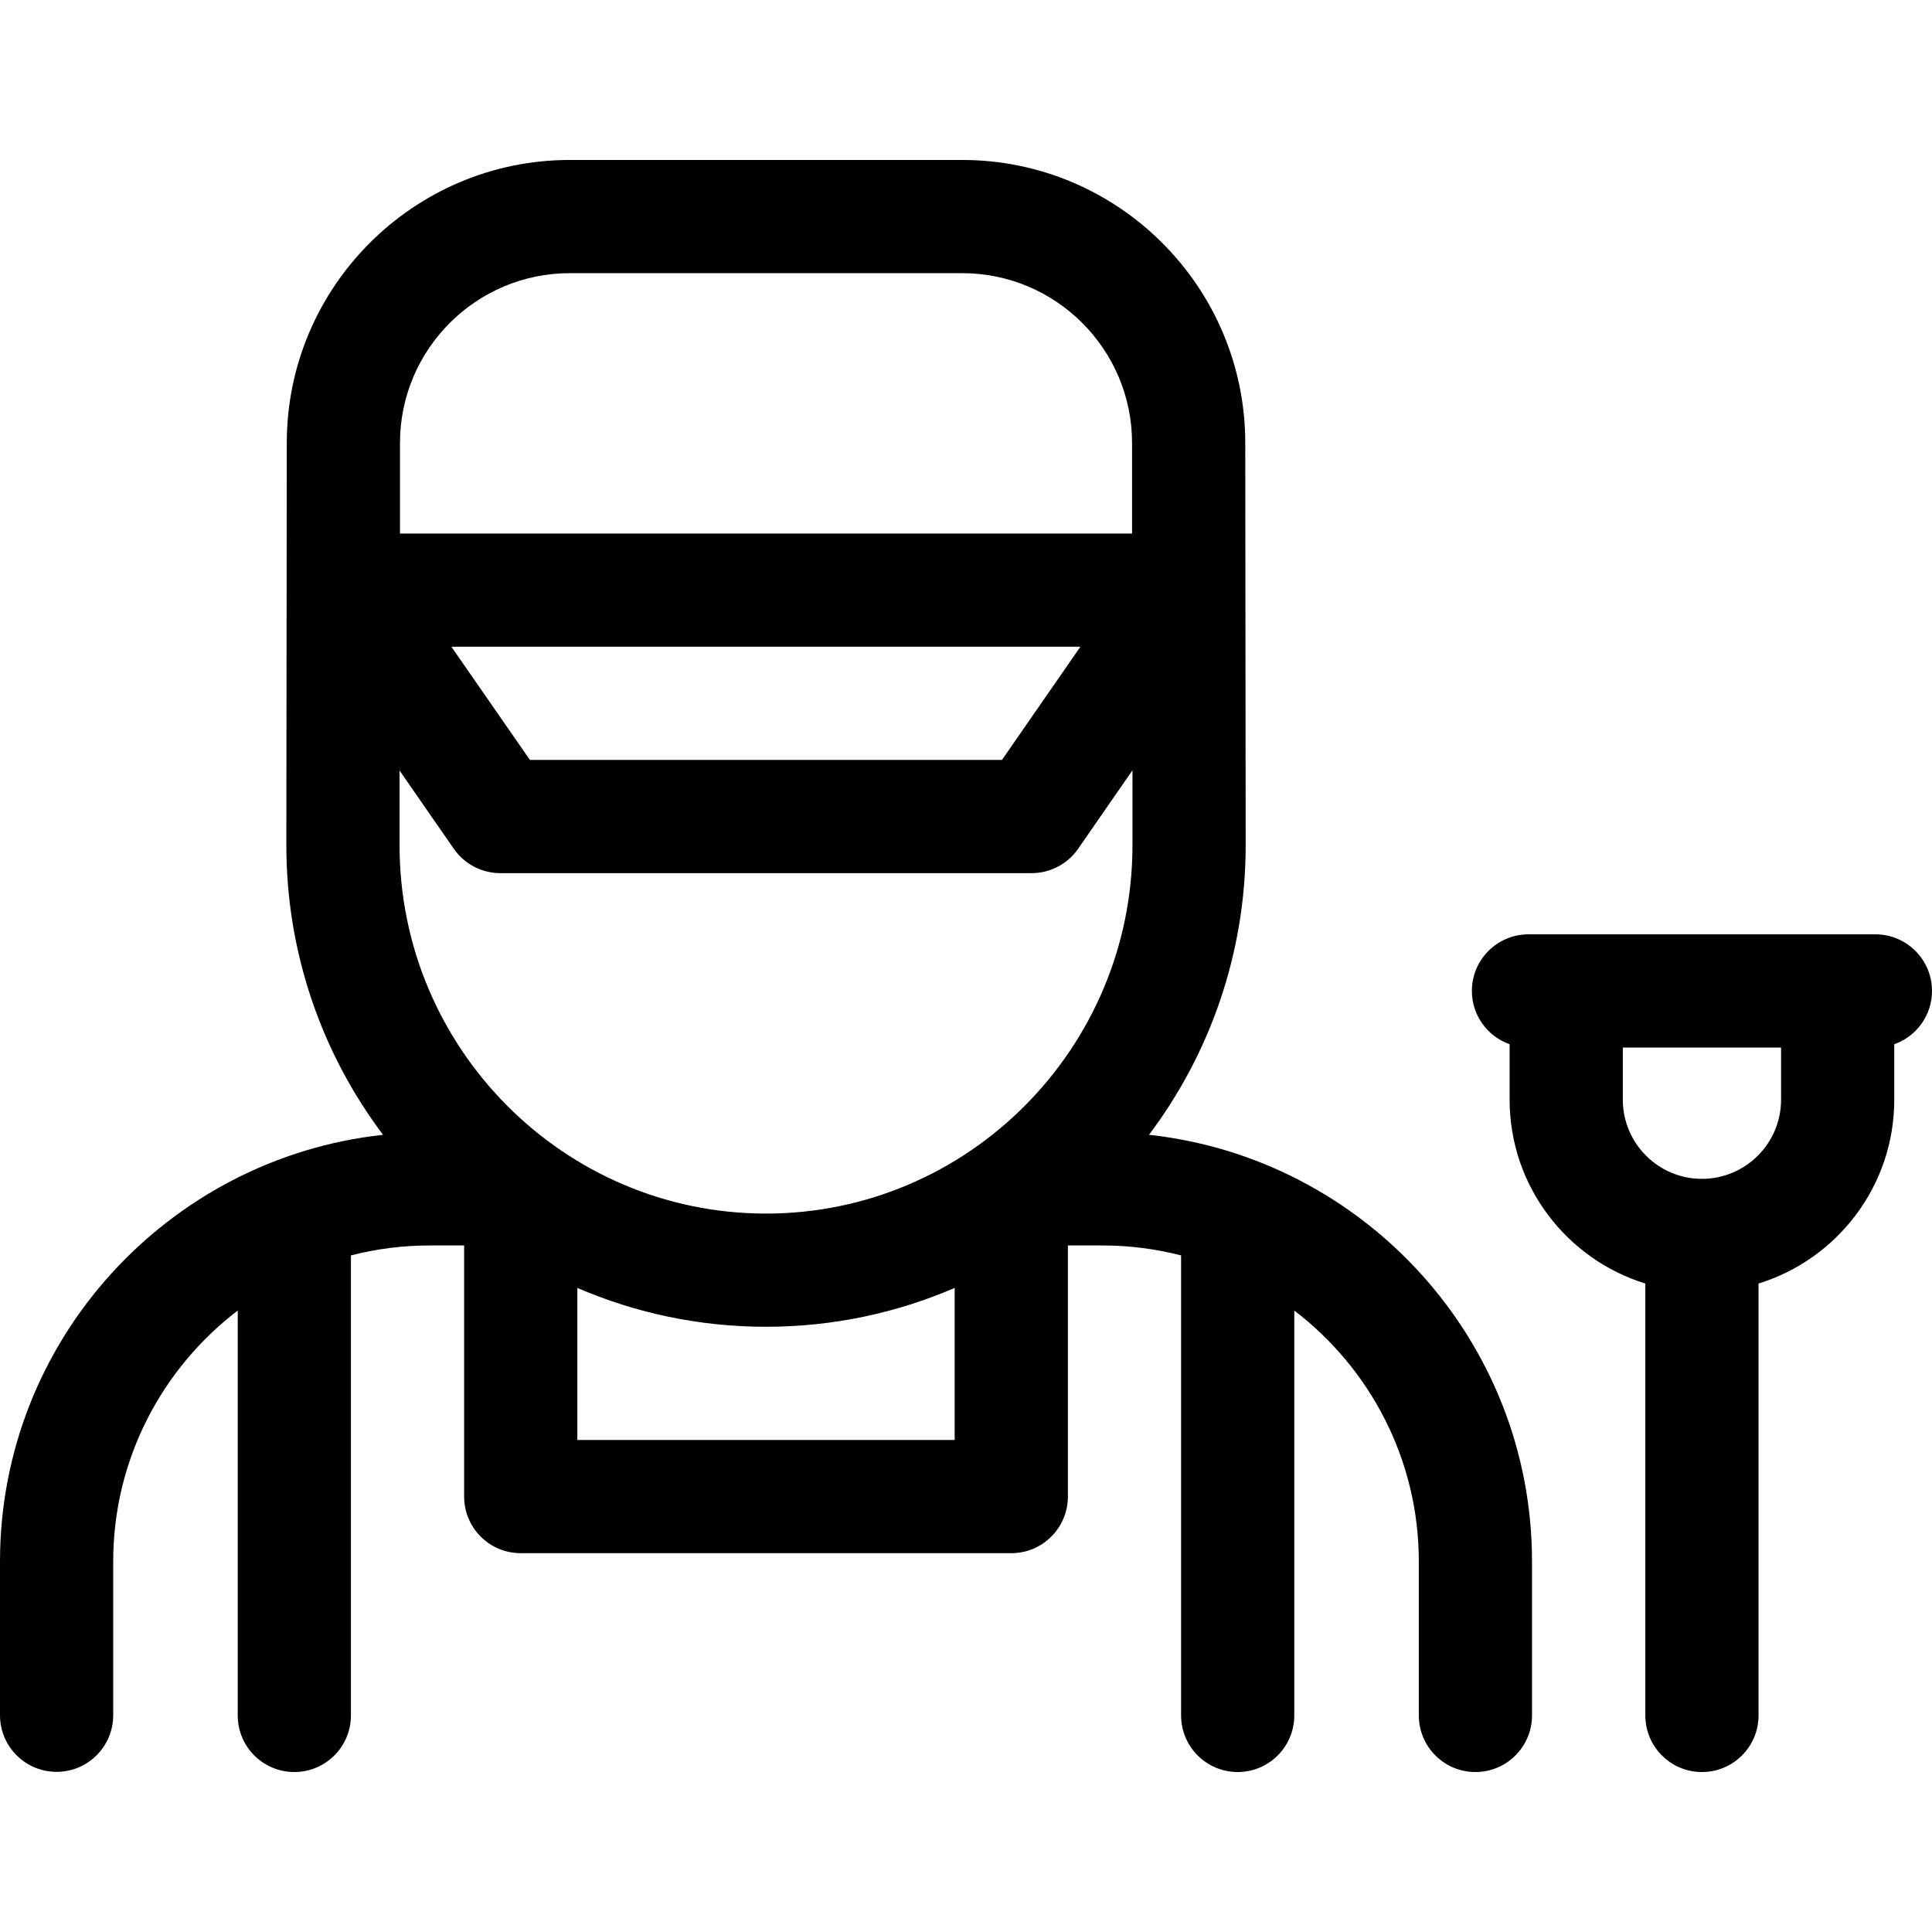
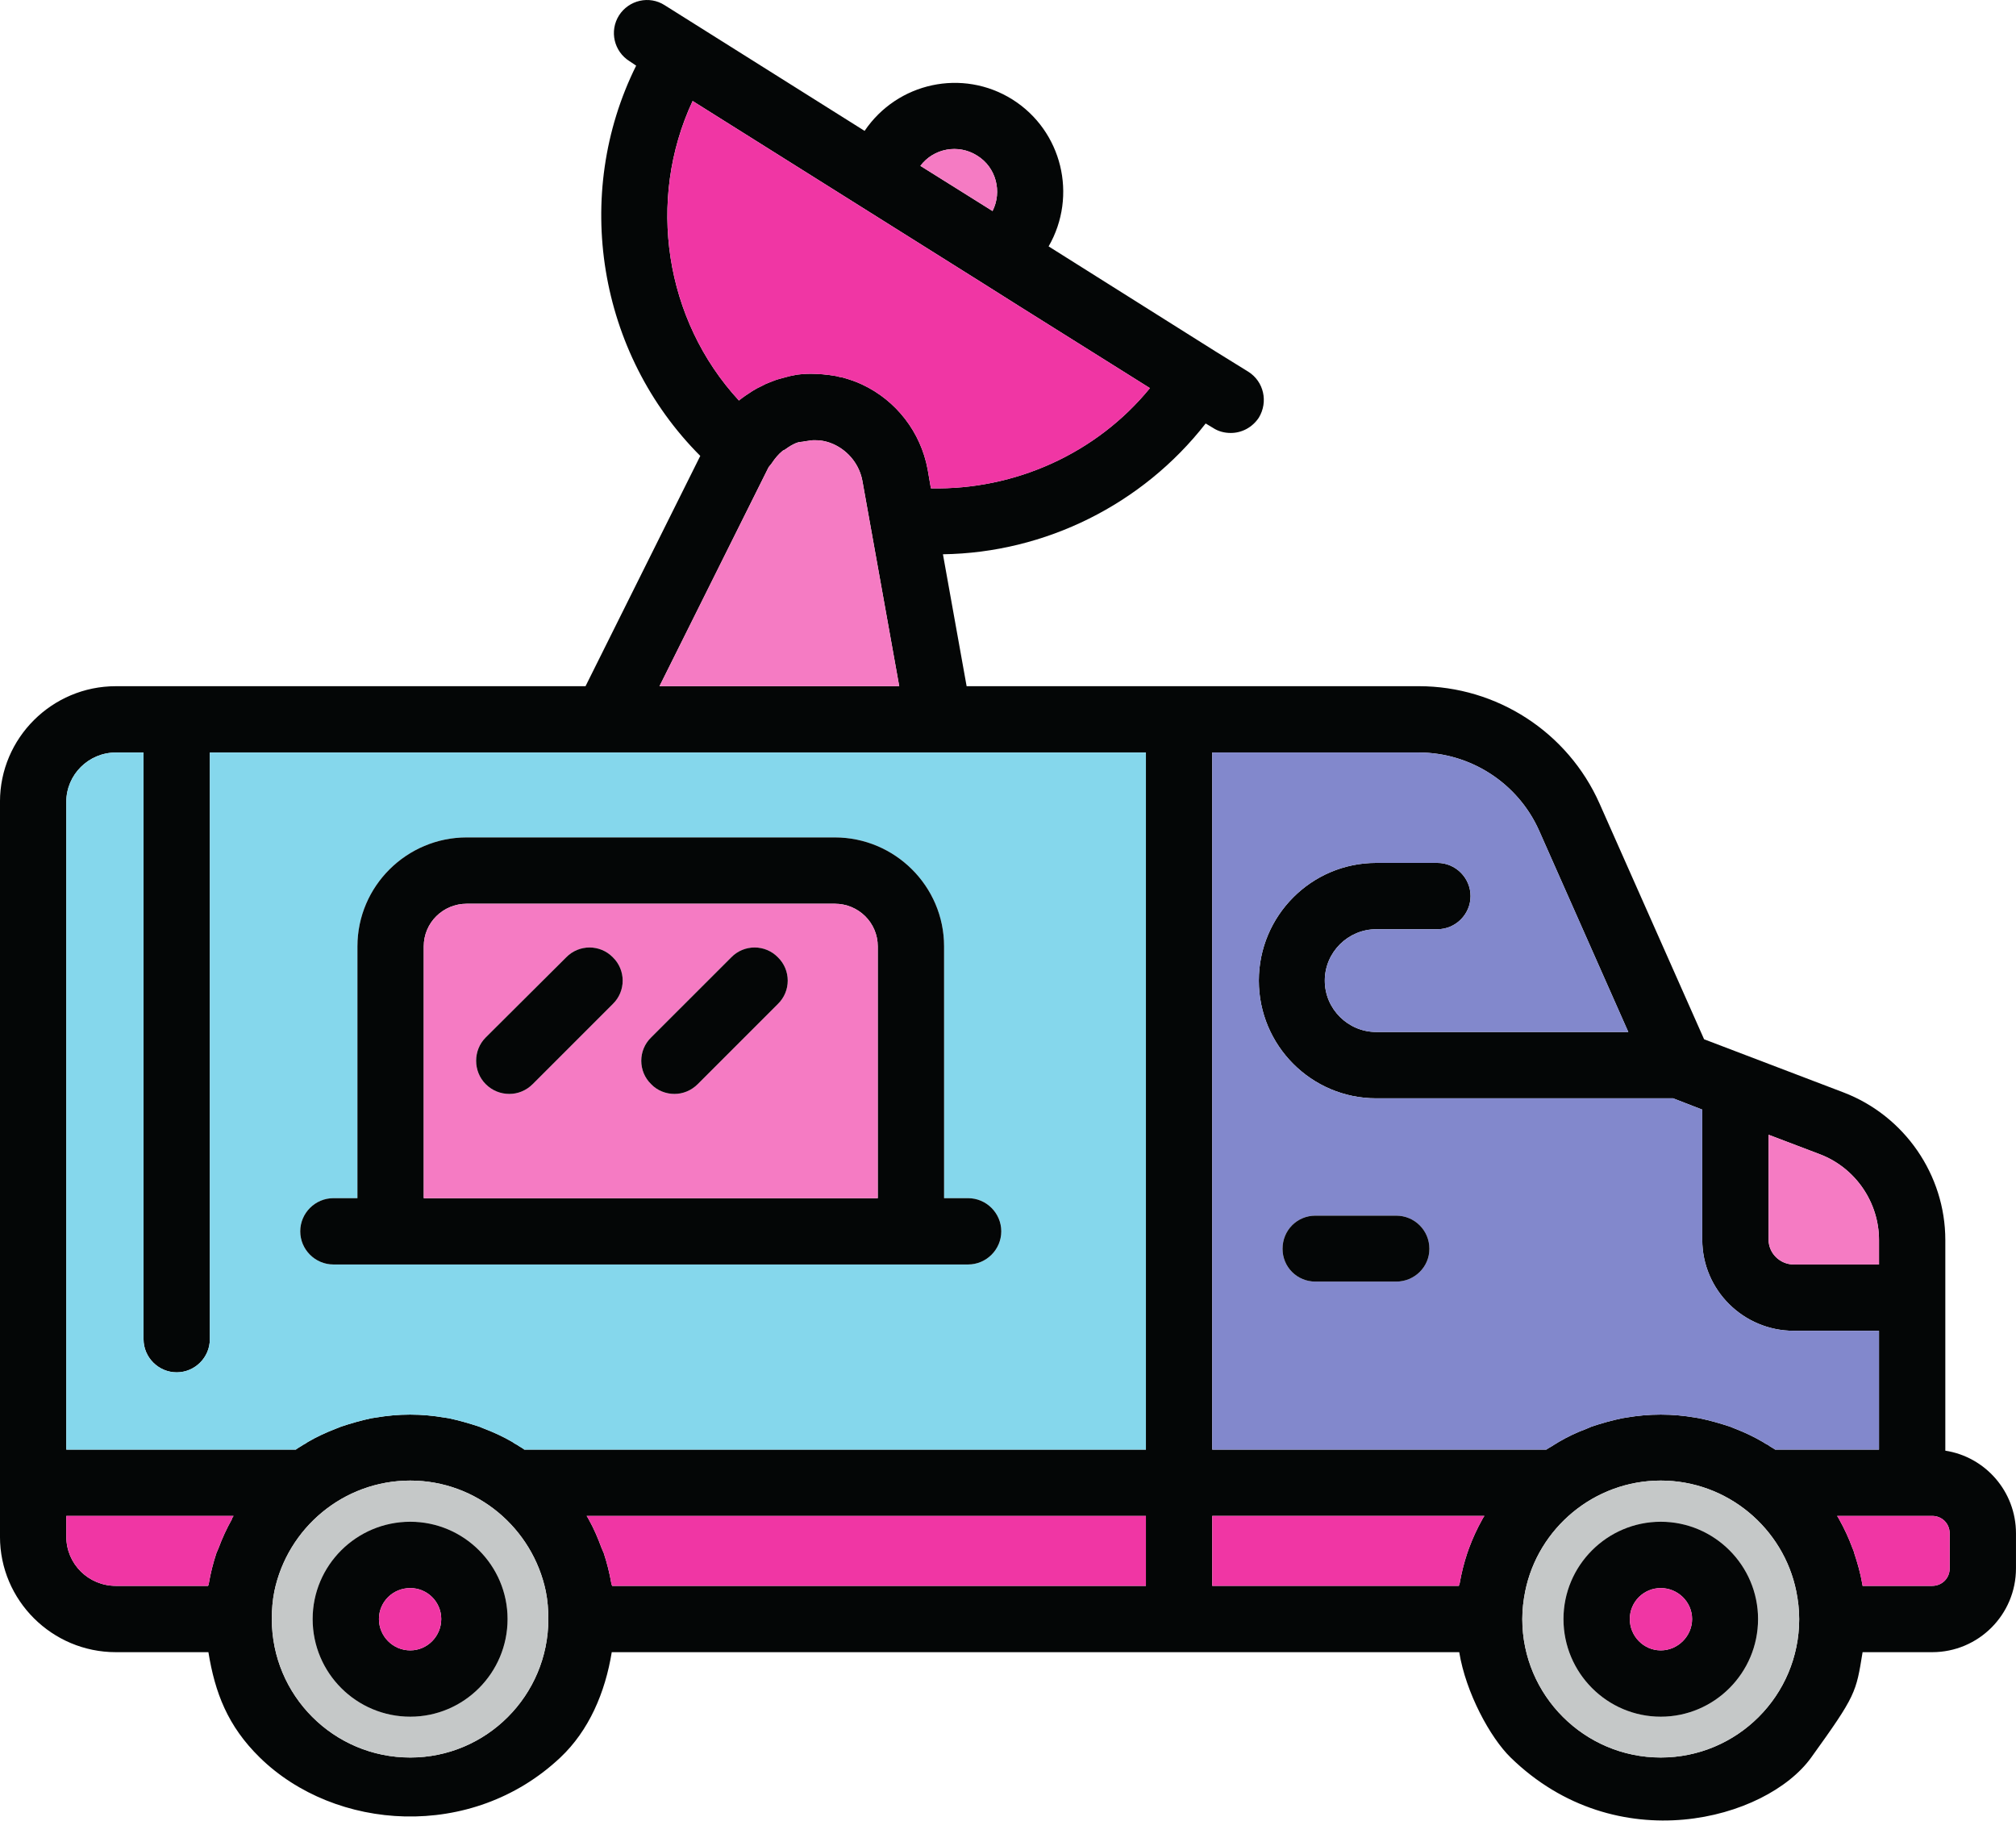
- <svg xmlns="http://www.w3.org/2000/svg" id="Layer_1" enable-background="new 0 0 512 512" height="512" viewBox="0 0 512 512" width="512">
-   <g>
-     <path d="m304.494 300.737c16.076-21.374 25.622-47.961 25.622-76.747l-.109-106.597c0-41.356-33.646-75.002-75.002-75.002h-104.003c-41.356 0-75.002 33.646-75.002 75.002l-.116 106.597c0 28.786 9.547 55.373 25.622 76.747-56.999 6.207-101.506 54.545-101.506 113.072v40.749c0 8.284 6.716 15 15 15s15-6.716 15-15v-40.749c0-27.078 12.958-51.183 33-66.503v107.301c0 8.284 6.716 15 15 15s15-6.716 15-15v-121.911c6.697-1.723 13.716-2.639 20.945-2.639h9.055v66.551c0 8.284 6.716 15 15 15h130c8.284 0 15-6.716 15-15v-66.551h9.055c7.229 0 14.247.917 20.945 2.639v121.911c0 8.284 6.716 15 15 15s15-6.716 15-15v-107.301c20.042 15.32 33 39.424 33 66.503v40.799c0 8.284 6.716 15 15 15s15-6.716 15-15v-40.799c0-58.527-44.507-106.865-101.506-113.072zm-198.61-76.747v-19.795c4.798 6.917 9.586 13.84 14.389 20.754 2.803 4.035 7.405 6.442 12.319 6.442h140.793c4.921 0 9.53-2.414 12.332-6.46 0 0 10.777-15.562 14.399-20.791v19.851c0 53.827-43.566 97.619-97.116 97.619s-97.116-43.793-97.116-97.62zm13.742-52.599h166.689c-6.989 10.073-13.95 20.126-20.788 30h-125.09c-6.942-9.996-13.879-19.998-20.811-30zm31.376-99h104.002c24.814 0 45.002 20.188 45.002 45.002v23.998h-194.006v-23.998c0-24.814 20.188-45.002 45.002-45.002zm1.998 309.217v-40.294c15.355 6.621 32.257 10.295 50 10.295s34.645-3.674 50-10.295v40.294z" />
-     <path d="m512 262.607c0-8.284-6.716-15-15-15h-91.935c-8.284 0-15 6.716-15 15 0 6.528 4.178 12.067 10 14.128v14.703c0 22.884 15.162 42.292 35.967 48.711v114.459c0 8.284 6.716 15 15 15s15-6.716 15-15v-114.458c20.806-6.42 35.968-25.827 35.968-48.711v-14.703c5.822-2.062 10-7.6 10-14.129zm-60.967 49.799c-11.562 0-20.967-9.406-20.967-20.967v-13.832h41.934v13.832c0 11.561-9.406 20.967-20.967 20.967z" />
+ <svg xmlns="http://www.w3.org/2000/svg" viewBox="0 0 215.882 194.933" version="1.1" id="svg1724">
+   <defs id="defs1721" />
+   <g id="layer1" transform="translate(-1.66242,-43.87024)">
+     <g id="g1964" transform="translate(425.4805,-161.7778)">
+       <path d="m -365.099,379.008 c 0,-1.016 -0.078,-1.99 -0.272,-2.967 -1.404,-6.749 -7.373,-11.86 -14.513,-11.86 -7.179,0 -13.152,5.112 -14.556,11.86 -0.194,0.977 -0.272,1.951 -0.272,2.967 0,8.191 6.632,14.827 14.827,14.827 8.153,0 14.785,-6.636 14.785,-14.827 z m 37.574,-99.886 -3.941,-21.967 c -0.31,-1.714 -1.443,-3.157 -3.002,-3.902 -0.663,-0.31 -1.326,-0.466 -1.993,-0.466 -0.388,-0.039 -0.78,0.078 -1.206,0.116 -0.236,0.078 -0.469,0.039 -0.702,0.116 -0.508,0.155 -0.977,0.469 -1.408,0.78 -0.078,0.039 -0.194,0.078 -0.272,0.155 -0.43,0.353 -0.78,0.783 -1.094,1.249 -0.116,0.198 -0.272,0.314 -0.388,0.508 l -11.666,23.41 z m 9.991,-50.878 c 1.051,-2.067 0.388,-4.681 -1.64,-5.93 -2.028,-1.288 -4.681,-0.78 -6.085,1.094 l 3.863,2.417 z m 16.425,132.62 v -74.641 h -100.236 v 62.819 c 0,1.951 -1.6,3.549 -3.55,3.549 -1.951,0 -3.551,-1.598 -3.551,-3.549 v -62.819 h -2.965 c -2.926,0 -5.306,2.381 -5.306,5.267 v 69.374 h 24.581 c 0.233,-0.194 0.508,-0.314 0.78,-0.508 0.155,-0.078 0.353,-0.194 0.508,-0.31 0.935,-0.547 1.951,-1.016 2.963,-1.404 0.198,-0.081 0.392,-0.159 0.586,-0.236 1.055,-0.349 2.148,-0.663 3.239,-0.896 0.159,-0.039 0.353,-0.039 0.508,-0.078 1.171,-0.198 2.381,-0.314 3.591,-0.314 h 0.078 0.039 c 1.21,0 2.417,0.116 3.588,0.314 0.159,0.039 0.353,0.039 0.508,0.078 1.094,0.233 2.184,0.547 3.239,0.896 0.194,0.078 0.392,0.155 0.586,0.236 1.012,0.388 2.028,0.857 2.963,1.404 0.159,0.116 0.353,0.233 0.508,0.31 0.275,0.194 0.547,0.314 0.78,0.508 z m 0.43,-113.658 -13.815,-8.661 -4.329,-2.731 -10.379,-6.516 -20.447,-12.838 c -4.953,10.612 -3.002,23.449 4.957,32.071 0.427,-0.349 0.896,-0.663 1.326,-0.935 0.039,-0.039 0.078,-0.039 0.116,-0.078 0.314,-0.198 0.663,-0.392 1.016,-0.547 0.272,-0.155 0.543,-0.275 0.857,-0.392 0.31,-0.116 0.663,-0.272 0.974,-0.349 0.392,-0.12 0.783,-0.198 1.171,-0.314 0.275,-0.039 0.508,-0.116 0.78,-0.155 0.663,-0.078 1.326,-0.116 1.951,-0.078 0.275,0 0.508,0.039 0.744,0.039 0.504,0.039 1.012,0.116 1.482,0.194 0.233,0.078 0.469,0.116 0.702,0.155 0.702,0.198 1.404,0.43 2.067,0.744 3.669,1.714 6.283,5.108 7.024,9.091 l 0.349,2.028 c 9.013,0.194 17.755,-3.747 23.453,-10.732 z m 35.581,121.147 c 0.078,-0.155 0.155,-0.272 0.236,-0.388 h -29.146 v 7.489 h 26.412 c 0,-0.078 0.039,-0.155 0.078,-0.233 0.198,-1.132 0.469,-2.223 0.822,-3.277 0.078,-0.194 0.116,-0.353 0.194,-0.547 0.392,-1.055 0.857,-2.067 1.404,-3.044 z m 3.044,25.481 c -2.193,-2.139 -4.798,-6.946 -5.503,-11.278 h -90.752 c -0.702,4.332 -2.448,8.398 -5.503,11.278 -9.494,8.948 -24.138,7.882 -32.187,0 -3.439,-3.367 -4.8,-6.946 -5.502,-11.278 h -9.911 c -6.828,0 -12.408,-5.539 -12.408,-12.368 V 291.491 c 0,-6.826 5.58,-12.368 12.408,-12.368 h 50.295 l 12.287,-24.659 c -10.961,-10.964 -13.734,-27.975 -6.865,-41.787 l -0.702,-0.469 c -1.679,-1.051 -2.187,-3.239 -1.132,-4.914 1.055,-1.64 3.239,-2.148 4.879,-1.094 l 21.417,13.462 c 3.514,-5.189 10.499,-6.713 15.843,-3.355 5.306,3.355 6.985,10.298 3.863,15.723 l 17.791,11.197 3.591,2.223 c 1.676,1.055 2.145,3.239 1.129,4.918 -0.702,1.055 -1.831,1.64 -3.002,1.64 -0.663,0 -1.326,-0.159 -1.912,-0.547 l -0.78,-0.469 c -6.752,8.661 -17.17,13.85 -28.134,14.005 l 2.536,14.125 h 48.422 c 8.35,0 15.956,4.918 19.353,12.566 l 11.197,25.241 14.944,5.697 c 6.516,2.498 10.887,8.819 10.887,15.801 v 22.553 c 4.29,0.663 7.567,4.371 7.567,8.858 v 3.743 c 0,4.957 -4.018,8.975 -8.975,8.975 h -7.451 c -0.702,4.332 -0.691,4.596 -5.503,11.278 -4.812,6.682 -20.86,11.046 -32.187,0 z m 30.9,-14.827 c 0,-1.016 -0.116,-1.99 -0.31,-2.967 -1.365,-6.749 -7.373,-11.86 -14.513,-11.86 -7.14,0 -13.152,5.112 -14.517,11.86 -0.194,0.977 -0.31,1.951 -0.31,2.967 0,8.191 6.671,14.827 14.827,14.827 8.191,0 14.824,-6.636 14.824,-14.827 z m 8.548,-37.966 v -2.614 c 0,-4.057 -2.536,-7.722 -6.283,-9.169 l -5.542,-2.106 v 11.236 c 0,1.446 1.21,2.653 2.695,2.653 z m 0,19.823 v -12.721 h -9.13 c -5.387,0 -9.797,-4.367 -9.797,-9.754 v -13.928 l -3.119,-1.21 h -31.799 c -6.946,0 -12.566,-5.659 -12.566,-12.601 0,-6.946 5.62,-12.605 12.566,-12.605 h 6.555 c 1.951,0 3.549,1.602 3.549,3.552 0,1.951 -1.598,3.549 -3.549,3.549 h -6.555 c -3.006,0 -5.503,2.459 -5.503,5.503 0,3.041 2.498,5.5 5.503,5.5 h 26.998 l -9.557,-21.576 c -2.265,-5.073 -7.338,-8.35 -12.876,-8.35 h -22.123 v 74.641 h 35.779 c 0.272,-0.194 0.547,-0.314 0.818,-0.508 0.155,-0.078 0.314,-0.194 0.508,-0.31 0.935,-0.547 1.912,-1.016 2.963,-1.404 0.198,-0.081 0.353,-0.159 0.547,-0.236 1.055,-0.349 2.145,-0.663 3.277,-0.896 0.155,-0.039 0.314,-0.039 0.469,-0.078 1.171,-0.198 2.381,-0.314 3.63,-0.314 h 0.039 0.039 c 1.249,0 2.455,0.116 3.627,0.314 0.155,0.039 0.314,0.039 0.469,0.078 1.132,0.233 2.223,0.547 3.277,0.896 0.194,0.078 0.392,0.155 0.586,0.236 1.012,0.388 1.99,0.857 2.925,1.404 0.198,0.116 0.353,0.233 0.547,0.31 0.236,0.194 0.508,0.314 0.78,0.508 z m 7.567,12.718 v -3.743 c 0,-1.055 -0.818,-1.873 -1.873,-1.873 h -2.145 -8.036 c 0.078,0.116 0.155,0.233 0.233,0.388 0.547,0.977 1.016,1.99 1.404,3.044 0.078,0.194 0.155,0.353 0.194,0.547 0.353,1.055 0.663,2.145 0.861,3.277 0,0.078 0.039,0.155 0.039,0.233 h 7.451 c 1.055,0 1.873,-0.818 1.873,-1.873 z m -183.77,-5.616 h -17.909 v 2.223 c 0,2.928 2.38,5.267 5.306,5.267 h 9.871 c 0.039,-0.078 0.078,-0.155 0.078,-0.233 0.195,-1.132 0.468,-2.223 0.82,-3.277 0.078,-0.194 0.156,-0.353 0.234,-0.547 0.39,-1.055 0.859,-2.067 1.405,-3.044 0.039,-0.155 0.117,-0.272 0.195,-0.388 z m 37.809,0 c 0.078,0.116 0.155,0.233 0.233,0.388 0.547,0.977 0.977,1.99 1.365,3.044 0.078,0.194 0.155,0.353 0.236,0.547 0.349,1.055 0.624,2.145 0.818,3.277 0.039,0.078 0.039,0.155 0.078,0.233 h 57.161 v -7.489 h -59.891" style="fill:#040606;fill-opacity:1;fill-rule:nonzero;stroke:none;stroke-width:0.035" id="path734" />
+       <path d="m -215.038,369.839 v 3.743 c 0,1.055 -0.818,1.873 -1.873,1.873 h -7.451 c 0,-0.078 -0.039,-0.155 -0.039,-0.233 -0.198,-1.132 -0.508,-2.223 -0.861,-3.277 -0.039,-0.194 -0.116,-0.353 -0.194,-0.547 -0.388,-1.055 -0.857,-2.067 -1.404,-3.044 -0.078,-0.155 -0.155,-0.272 -0.233,-0.388 h 8.036 2.145 c 1.055,0 1.873,0.818 1.873,1.873" style="fill:#f036a4;fill-opacity:1;fill-rule:nonzero;stroke:none;stroke-width:0.035" id="path736" />
+       <path d="m -270.752,339.366 c 0,-1.99 -1.602,-3.552 -3.552,-3.552 h -8.661 c -1.951,0 -3.514,1.563 -3.514,3.552 0,1.951 1.563,3.51 3.514,3.51 h 8.661 c 1.951,0 3.552,-1.559 3.552,-3.51 z m 48.147,8.777 v 12.721 h -11.123 c -0.272,-0.194 -0.543,-0.314 -0.78,-0.508 -0.194,-0.078 -0.349,-0.194 -0.547,-0.31 -0.935,-0.547 -1.912,-1.016 -2.925,-1.404 -0.194,-0.081 -0.392,-0.159 -0.586,-0.236 -1.055,-0.349 -2.145,-0.663 -3.277,-0.896 -0.155,-0.039 -0.314,-0.039 -0.469,-0.078 -1.171,-0.198 -2.378,-0.314 -3.627,-0.314 0,0 0,0 -0.039,0 h -0.039 c -1.249,0 -2.459,0.116 -3.63,0.314 -0.155,0.039 -0.314,0.039 -0.469,0.078 -1.132,0.233 -2.223,0.547 -3.277,0.896 -0.194,0.078 -0.349,0.155 -0.547,0.236 -1.051,0.388 -2.028,0.857 -2.963,1.404 -0.194,0.116 -0.353,0.233 -0.508,0.31 -0.272,0.194 -0.547,0.314 -0.818,0.508 h -35.779 v -74.641 h 22.123 c 5.539,0 10.612,3.277 12.876,8.35 l 9.557,21.576 h -26.998 c -3.006,0 -5.503,-2.459 -5.503,-5.5 0,-3.044 2.498,-5.503 5.503,-5.503 h 6.555 c 1.951,0 3.549,-1.598 3.549,-3.549 0,-1.951 -1.598,-3.552 -3.549,-3.552 h -6.555 c -6.946,0 -12.566,5.659 -12.566,12.605 0,6.943 5.62,12.601 12.566,12.601 h 31.799 l 3.119,1.21 v 13.928 c 0,5.387 4.41,9.754 9.797,9.754 h 9.13" style="fill:#8288cc;fill-opacity:1;fill-rule:nonzero;stroke:none;stroke-width:0.035" id="path738" />
+       <path d="m -222.605,338.428 v 2.614 h -9.13 c -1.485,0 -2.695,-1.206 -2.695,-2.653 v -11.236 l 5.542,2.106 c 3.747,1.446 6.283,5.112 6.283,9.169" style="fill:#f57bc3;fill-opacity:1;fill-rule:nonzero;stroke:none;stroke-width:0.035" id="path740" />
+       <path d="m -235.559,379.008 c 0,-5.736 -4.685,-10.418 -10.418,-10.418 -5.736,0 -10.418,4.681 -10.418,10.418 0,5.775 4.681,10.456 10.418,10.456 5.733,0 10.418,-4.681 10.418,-10.456 z m 4.096,-2.967 c 0.194,0.977 0.31,1.951 0.31,2.967 0,8.191 -6.632,14.827 -14.824,14.827 -8.156,0 -14.827,-6.636 -14.827,-14.827 0,-1.016 0.116,-1.99 0.31,-2.967 1.365,-6.749 7.377,-11.86 14.517,-11.86 7.14,0 13.148,5.112 14.513,11.86" style="fill:#c5c8c8;fill-opacity:1;fill-rule:nonzero;stroke:none;stroke-width:0.035" id="path742" />
+       <path d="m -242.621,379.008 c 0,-1.834 -1.524,-3.316 -3.355,-3.316 -1.834,0 -3.316,1.482 -3.316,3.316 0,1.834 1.482,3.355 3.316,3.355 1.831,0 3.355,-1.52 3.355,-3.355 z m -3.355,-10.418 c 5.733,0 10.418,4.681 10.418,10.418 0,5.775 -4.685,10.456 -10.418,10.456 -5.736,0 -10.418,-4.681 -10.418,-10.456 0,-5.736 4.681,-10.418 10.418,-10.418" style="fill:#040606;fill-opacity:1;fill-rule:nonzero;stroke:none;stroke-width:0.035" id="path744" />
+       <path d="m -245.976,375.692 c 1.831,0 3.355,1.482 3.355,3.316 0,1.834 -1.524,3.355 -3.355,3.355 -1.834,0 -3.316,-1.52 -3.316,-3.355 0,-1.834 1.482,-3.316 3.316,-3.316" style="fill:#f036a4;fill-opacity:1;fill-rule:nonzero;stroke:none;stroke-width:0.035" id="path746" />
+       <path d="m -264.86,367.966 c -0.081,0.116 -0.159,0.233 -0.236,0.388 -0.547,0.977 -1.012,1.99 -1.404,3.044 -0.078,0.194 -0.116,0.353 -0.194,0.547 -0.353,1.055 -0.624,2.145 -0.822,3.277 -0.039,0.078 -0.078,0.155 -0.078,0.233 h -26.412 v -7.489 h 29.146" style="fill:#f036a4;fill-opacity:1;fill-rule:nonzero;stroke:none;stroke-width:0.035" id="path748" />
+       <path d="m -274.304,335.814 c 1.951,0 3.552,1.563 3.552,3.552 0,1.951 -1.602,3.51 -3.552,3.51 h -8.661 c -1.951,0 -3.514,-1.559 -3.514,-3.51 0,-1.99 1.563,-3.552 3.514,-3.552 h 8.661" style="fill:#040606;fill-opacity:1;fill-rule:nonzero;stroke:none;stroke-width:0.035" id="path750" />
+       <path d="m -314.493,238.546 13.815,8.661 c -5.697,6.985 -14.439,10.926 -23.453,10.732 l -0.349,-2.028 c -0.741,-3.983 -3.355,-7.377 -7.024,-9.091 -0.663,-0.314 -1.365,-0.547 -2.067,-0.744 -0.233,-0.039 -0.469,-0.078 -0.702,-0.155 -0.469,-0.078 -0.977,-0.155 -1.482,-0.194 -0.236,0 -0.469,-0.039 -0.744,-0.039 -0.624,-0.039 -1.288,0 -1.951,0.078 -0.272,0.039 -0.504,0.116 -0.78,0.155 -0.388,0.116 -0.78,0.194 -1.171,0.314 -0.31,0.078 -0.663,0.233 -0.974,0.349 -0.314,0.116 -0.586,0.236 -0.857,0.392 -0.353,0.155 -0.702,0.349 -1.016,0.547 -0.039,0.039 -0.078,0.039 -0.116,0.078 -0.43,0.272 -0.9,0.586 -1.326,0.935 -7.959,-8.622 -9.91,-21.459 -4.957,-32.071 l 20.447,12.838 10.379,6.516 4.329,2.731" style="fill:#f036a4;fill-opacity:1;fill-rule:nonzero;stroke:none;stroke-width:0.035" id="path752" />
+       <path d="m -301.108,367.966 v 7.489 h -57.161 c -0.039,-0.078 -0.039,-0.155 -0.078,-0.233 -0.194,-1.132 -0.469,-2.223 -0.818,-3.277 -0.081,-0.194 -0.159,-0.353 -0.236,-0.547 -0.388,-1.055 -0.818,-2.067 -1.365,-3.044 -0.078,-0.155 -0.155,-0.272 -0.233,-0.388 h 59.891" style="fill:#f036a4;fill-opacity:1;fill-rule:nonzero;stroke:none;stroke-width:0.035" id="path754" />
+       <path d="m -316.599,337.493 c 0,-1.951 -1.598,-3.549 -3.549,-3.549 h -2.575 v -26.963 c 0,-6.438 -5.267,-11.666 -11.705,-11.666 h -39.409 c -6.438,0 -11.705,5.228 -11.705,11.666 v 26.963 h -2.575 c -1.951,0 -3.549,1.598 -3.549,3.549 0,1.951 1.598,3.549 3.549,3.549 h 6.124 55.718 6.128 c 1.951,0 3.549,-1.598 3.549,-3.549 z m 15.49,-51.269 v 74.641 h -66.566 c -0.233,-0.194 -0.504,-0.314 -0.78,-0.508 -0.155,-0.078 -0.349,-0.194 -0.508,-0.31 -0.935,-0.547 -1.951,-1.016 -2.963,-1.404 -0.194,-0.081 -0.392,-0.159 -0.586,-0.236 -1.055,-0.349 -2.145,-0.663 -3.239,-0.896 -0.155,-0.039 -0.349,-0.039 -0.508,-0.078 -1.171,-0.198 -2.378,-0.314 -3.588,-0.314 -0.039,0 -0.039,0 -0.039,0 -0.039,0 -0.039,0 -0.078,0 -1.21,0 -2.42,0.116 -3.591,0.314 -0.155,0.039 -0.349,0.039 -0.508,0.078 -1.09,0.233 -2.184,0.547 -3.239,0.896 -0.194,0.078 -0.388,0.155 -0.586,0.236 -1.012,0.388 -2.028,0.857 -2.963,1.404 -0.155,0.116 -0.353,0.233 -0.508,0.31 -0.272,0.194 -0.547,0.314 -0.78,0.508 h -24.581 V 291.491 c 0,-2.886 2.38,-5.267 5.306,-5.267 h 2.965 v 62.819 c 0,1.951 1.599,3.549 3.551,3.549 1.951,0 3.55,-1.598 3.55,-3.549 v -62.819 h 42.412 35.662 22.162" style="fill:#85d7ec;fill-opacity:1;fill-rule:nonzero;stroke:none;stroke-width:0.035" id="path756" />
+       <path d="m -319.174,222.315 c 2.028,1.249 2.692,3.863 1.64,5.93 l -3.863,-2.42 -3.863,-2.417 c 1.404,-1.873 4.057,-2.381 6.085,-1.094" style="fill:#f57bc3;fill-opacity:1;fill-rule:nonzero;stroke:none;stroke-width:0.035" id="path758" />
+       <path d="m -329.824,333.944 v -26.963 c 0,-2.536 -2.067,-4.565 -4.604,-4.565 h -39.409 c -2.536,0 -4.604,2.028 -4.604,4.565 v 26.963 z m 9.677,0 c 1.951,0 3.549,1.598 3.549,3.549 0,1.951 -1.598,3.549 -3.549,3.549 h -6.128 -55.718 -6.124 c -1.951,0 -3.549,-1.598 -3.549,-3.549 0,-1.951 1.598,-3.549 3.549,-3.549 h 2.575 v -26.963 c 0,-6.438 5.267,-11.666 11.705,-11.666 h 39.409 c 6.438,0 11.705,5.228 11.705,11.666 v 26.963 h 2.575" style="fill:#040606;fill-opacity:1;fill-rule:nonzero;stroke:none;stroke-width:0.035" id="path760" />
+       <path d="m -331.465,257.155 3.941,21.967 h -25.672 l 11.666,-23.41 c 0.116,-0.194 0.272,-0.31 0.388,-0.508 0.314,-0.466 0.663,-0.896 1.094,-1.249 0.078,-0.078 0.194,-0.116 0.272,-0.155 0.43,-0.31 0.9,-0.624 1.408,-0.78 0.233,-0.078 0.466,-0.039 0.702,-0.116 0.427,-0.039 0.818,-0.155 1.206,-0.116 0.667,0 1.33,0.155 1.993,0.466 1.559,0.744 2.692,2.187 3.002,3.902" style="fill:#f57bc3;fill-opacity:1;fill-rule:nonzero;stroke:none;stroke-width:0.035" id="path762" />
+       <path d="m -358.191,313.148 c 1.404,-1.369 1.404,-3.63 0,-4.995 -1.365,-1.404 -3.627,-1.404 -4.995,0 l -8.622,8.583 c -1.365,1.365 -1.365,3.63 0,4.995 0.702,0.702 1.602,1.051 2.536,1.051 0.896,0 1.796,-0.349 2.498,-1.051 z m 17.674,0 c 1.404,-1.369 1.404,-3.63 0,-4.995 -1.365,-1.404 -3.627,-1.404 -4.992,0 l -8.587,8.583 c -1.404,1.365 -1.404,3.63 0,4.995 0.663,0.702 1.602,1.051 2.498,1.051 0.9,0 1.796,-0.349 2.498,-1.051 z m 10.693,-6.167 v 26.963 h -48.616 v -26.963 c 0,-2.536 2.067,-4.565 4.604,-4.565 h 39.409 c 2.536,0 4.604,2.028 4.604,4.565" style="fill:#f57bc3;fill-opacity:1;fill-rule:nonzero;stroke:none;stroke-width:0.035" id="path764" />
+       <path d="m -340.517,308.153 c 1.404,1.365 1.404,3.627 0,4.995 l -8.583,8.583 c -0.702,0.702 -1.598,1.051 -2.498,1.051 -0.896,0 -1.834,-0.349 -2.498,-1.051 -1.404,-1.365 -1.404,-3.63 0,-4.995 l 8.587,-8.583 c 1.365,-1.404 3.627,-1.404 4.992,0" style="fill:#040606;fill-opacity:1;fill-rule:nonzero;stroke:none;stroke-width:0.035" id="path766" />
+       <path d="m -358.191,308.153 c 1.404,1.365 1.404,3.627 0,4.995 l -8.583,8.583 c -0.702,0.702 -1.602,1.051 -2.498,1.051 -0.935,0 -1.834,-0.349 -2.536,-1.051 -1.365,-1.365 -1.365,-3.63 0,-4.995 l 8.622,-8.583 c 1.369,-1.404 3.63,-1.404 4.995,0" style="fill:#040606;fill-opacity:1;fill-rule:nonzero;stroke:none;stroke-width:0.035" id="path768" />
+       <path d="m -369.466,379.008 c 0,-5.736 -4.681,-10.418 -10.418,-10.418 -5.775,0 -10.456,4.681 -10.456,10.418 0,5.775 4.681,10.456 10.456,10.456 5.736,0 10.418,-4.681 10.418,-10.456 z m 4.096,-2.967 c 0.194,0.977 0.272,1.951 0.272,2.967 0,8.191 -6.632,14.827 -14.785,14.827 -8.195,0 -14.827,-6.636 -14.827,-14.827 0,-1.016 0.078,-1.99 0.272,-2.967 1.404,-6.749 7.377,-11.86 14.556,-11.86 7.14,0 13.109,5.112 14.513,11.86" style="fill:#c5c8c8;fill-opacity:1;fill-rule:nonzero;stroke:none;stroke-width:0.035" id="path770" />
+       <path d="m -376.567,379.008 c 0,-1.834 -1.482,-3.316 -3.316,-3.316 -1.873,0 -3.355,1.482 -3.355,3.316 0,1.834 1.482,3.355 3.355,3.355 1.834,0 3.316,-1.52 3.316,-3.355 z m -3.316,-10.418 c 5.736,0 10.418,4.681 10.418,10.418 0,5.775 -4.681,10.456 -10.418,10.456 -5.775,0 -10.456,-4.681 -10.456,-10.456 0,-5.736 4.681,-10.418 10.456,-10.418" style="fill:#040606;fill-opacity:1;fill-rule:nonzero;stroke:none;stroke-width:0.035" id="path772" />
+       <path d="m -379.884,375.692 c 1.834,0 3.316,1.482 3.316,3.316 0,1.834 -1.482,3.355 -3.316,3.355 -1.873,0 -3.355,-1.52 -3.355,-3.355 0,-1.834 1.482,-3.316 3.355,-3.316" style="fill:#f036a4;fill-opacity:1;fill-rule:nonzero;stroke:none;stroke-width:0.035" id="path774" />
+       <path d="m -398.808,367.966 c -0.078,0.116 -0.156,0.233 -0.195,0.388 -0.546,0.977 -1.015,1.99 -1.405,3.044 -0.078,0.194 -0.156,0.353 -0.234,0.547 -0.351,1.055 -0.624,2.145 -0.82,3.277 0,0.078 -0.039,0.155 -0.078,0.233 h -9.871 c -2.926,0 -5.306,-2.339 -5.306,-5.267 v -2.223 h 17.909" style="fill:#f036a4;fill-opacity:1;fill-rule:nonzero;stroke:none;stroke-width:0.035" id="path776" />
+     </g>
  </g>
</svg>
